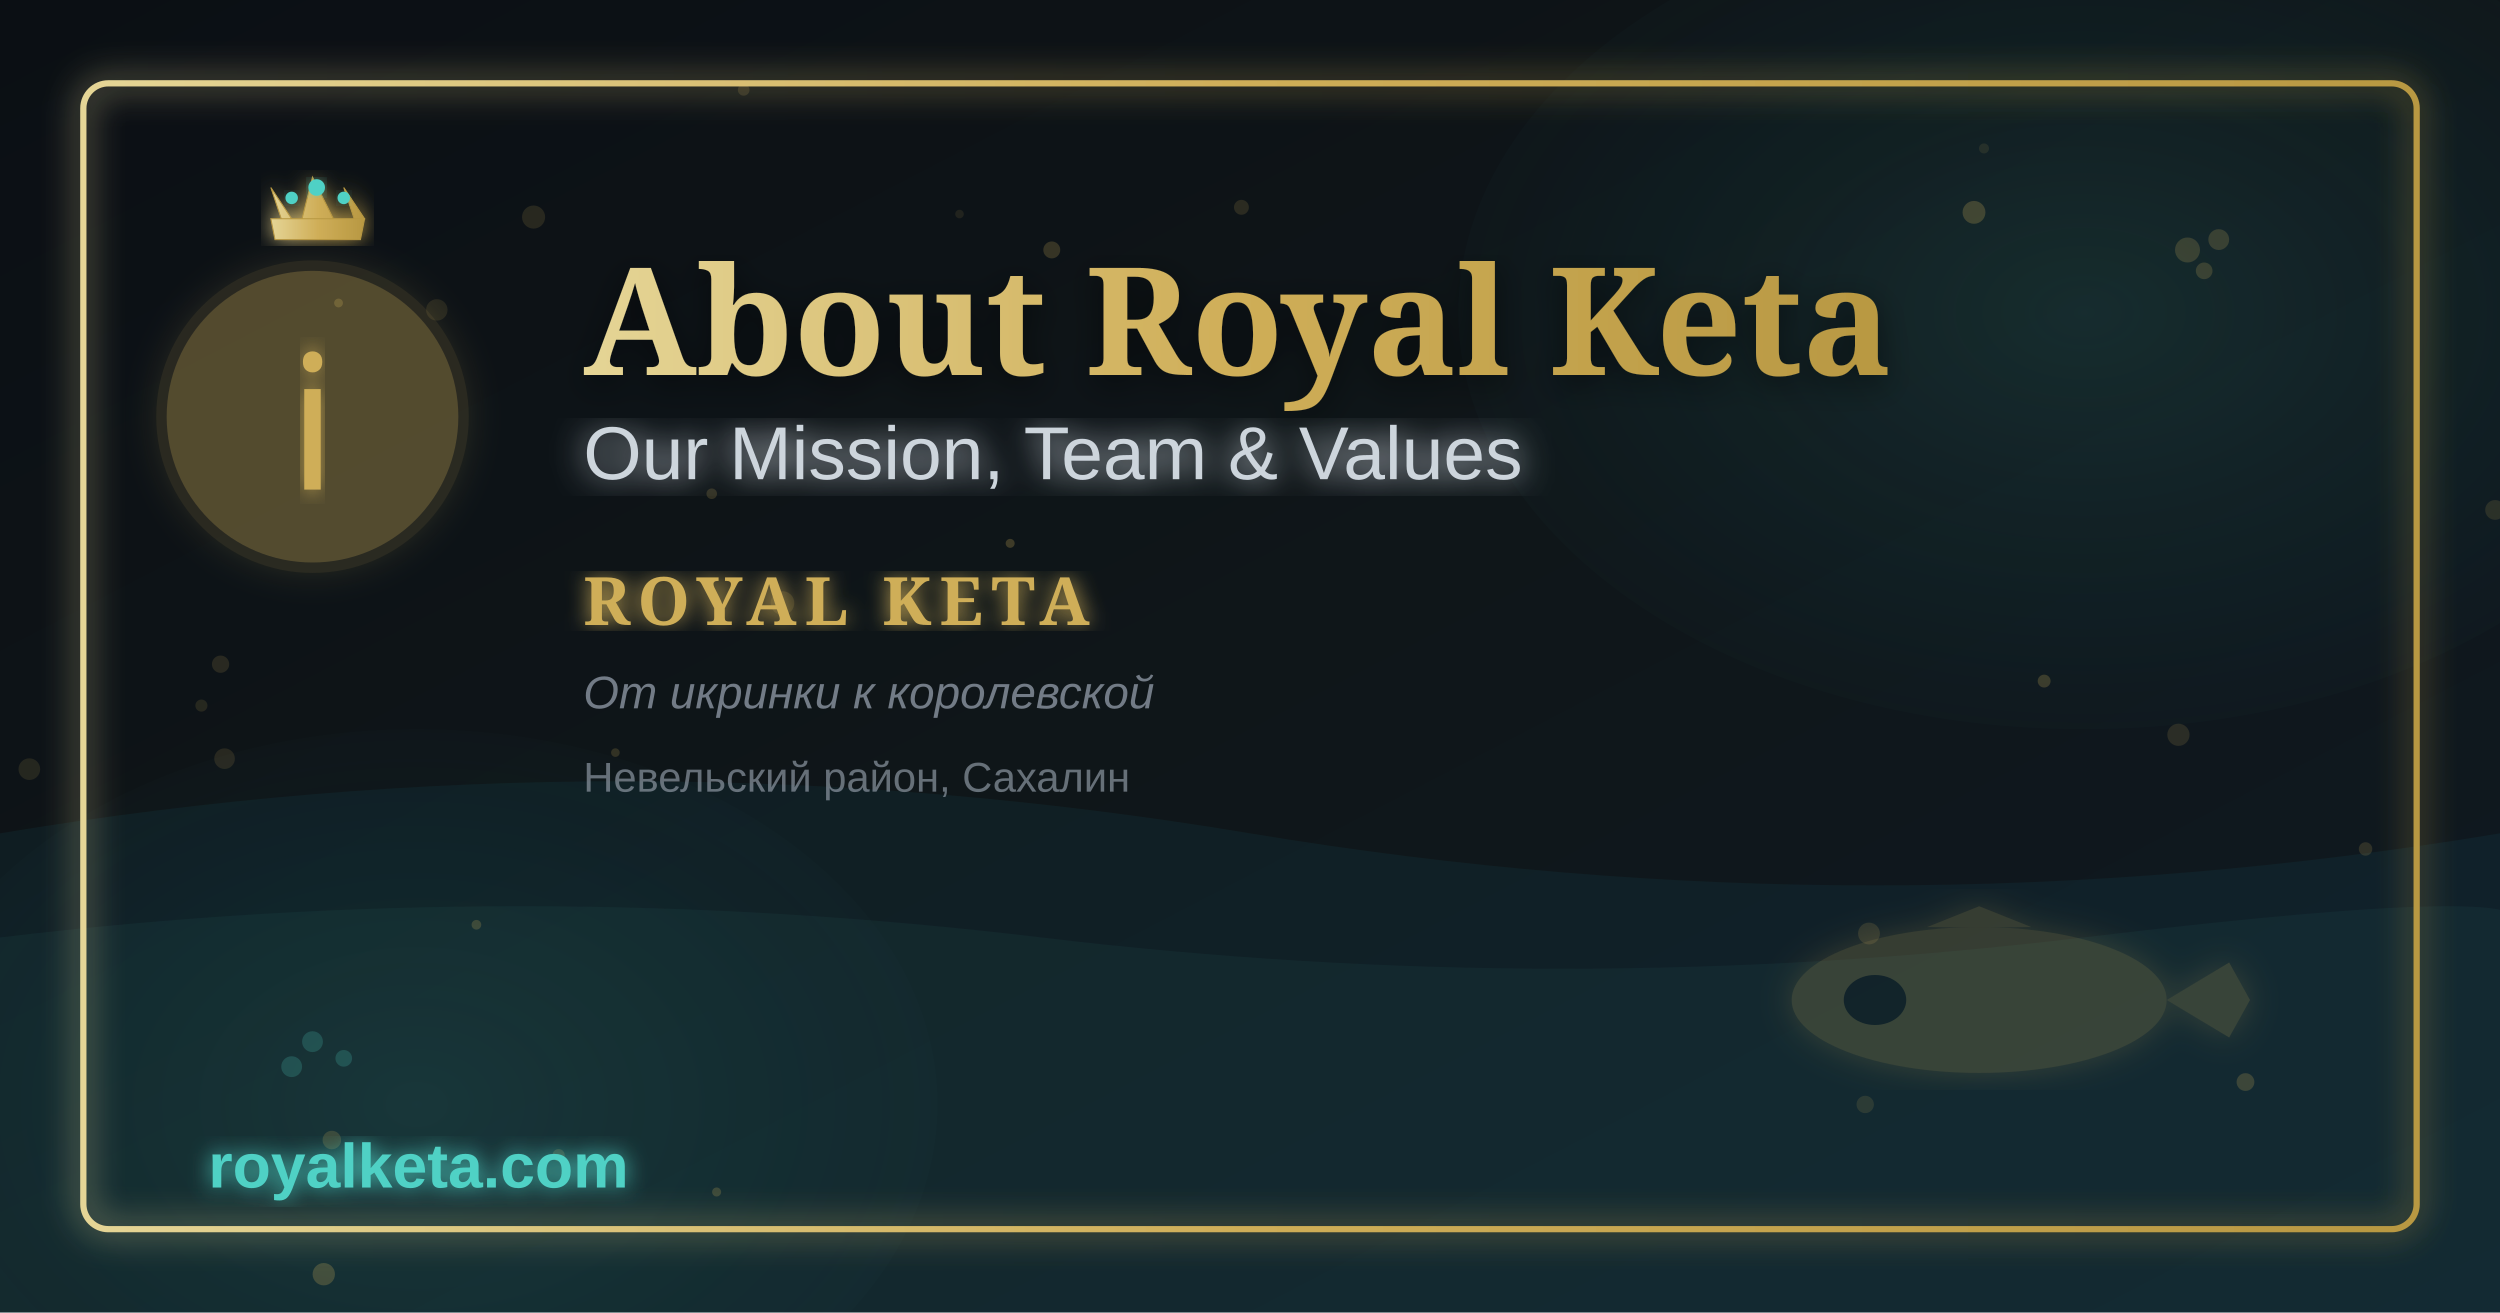
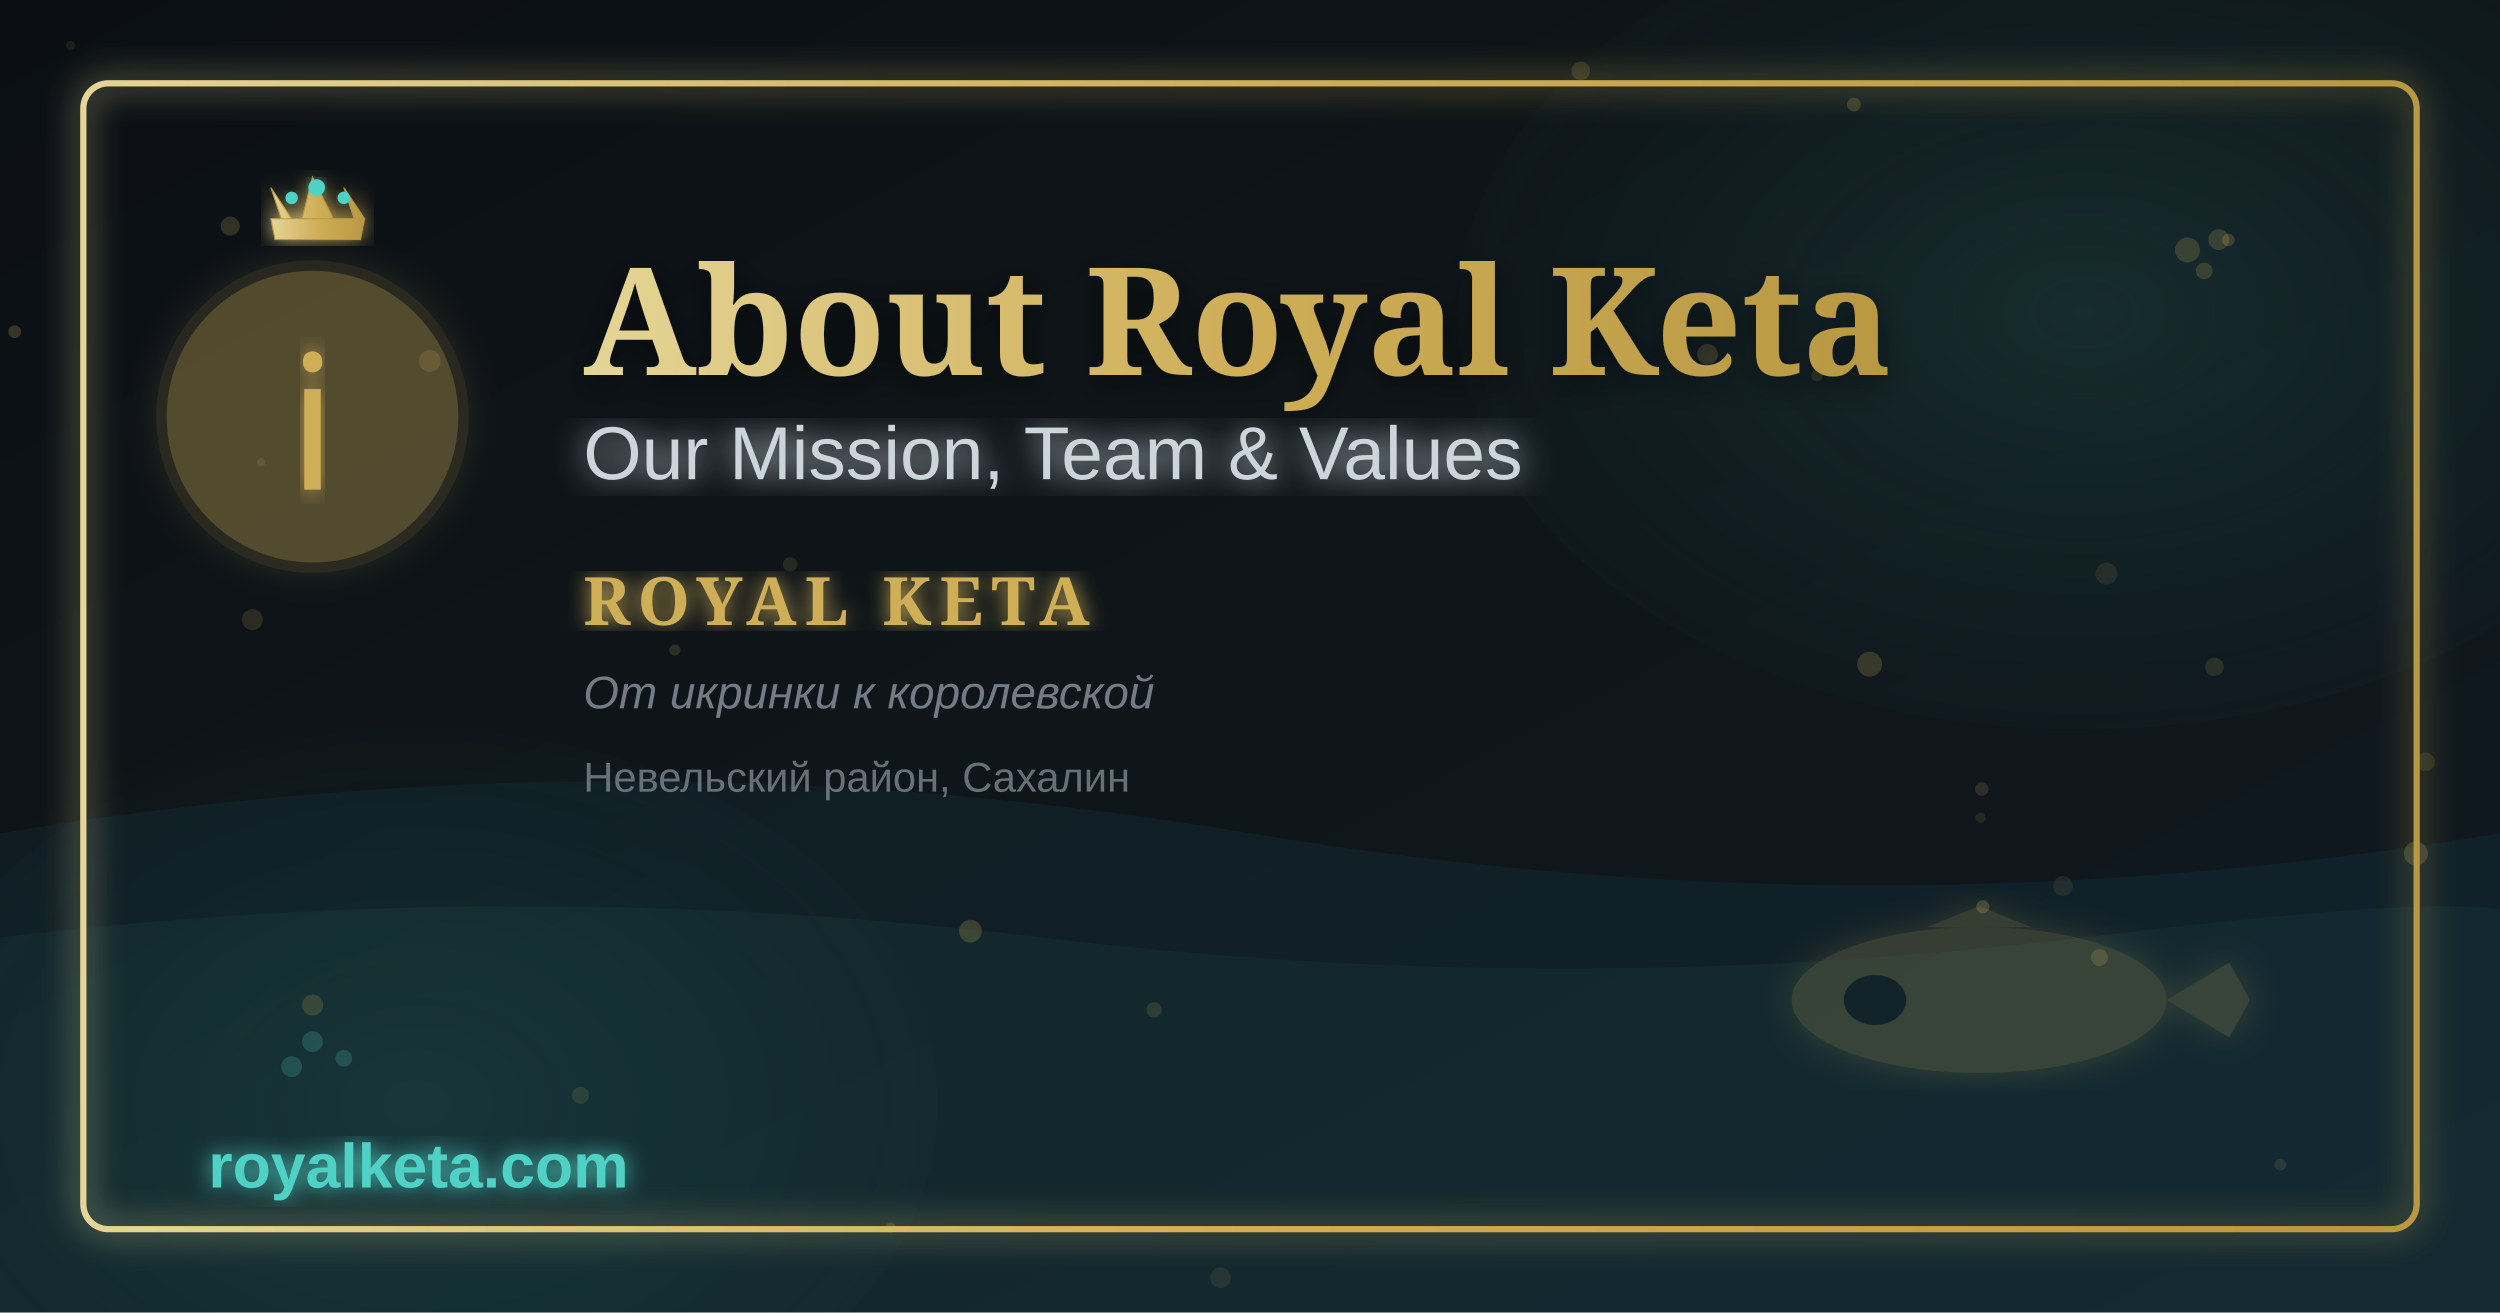
<svg xmlns="http://www.w3.org/2000/svg" width="1200" height="630">
  <defs>
    <linearGradient id="bgGradient" x1="0%" y1="0%" x2="100%" y2="100%">
      <stop offset="0%" style="stop-color:#0B0F14;stop-opacity:1" />
      <stop offset="50%" style="stop-color:#0F1619;stop-opacity:1" />
      <stop offset="100%" style="stop-color:#0F1922;stop-opacity:1" />
    </linearGradient>
    <linearGradient id="goldGradient" x1="0%" y1="0%" x2="100%" y2="0%">
      <stop offset="0%" style="stop-color:#E5D596;stop-opacity:1" />
      <stop offset="50%" style="stop-color:#CFAE58;stop-opacity:1" />
      <stop offset="100%" style="stop-color:#B89842;stop-opacity:1" />
    </linearGradient>
    <radialGradient id="oceanGradient" cx="50%" cy="50%" r="50%">
      <stop offset="0%" style="stop-color:#4FD1C5;stop-opacity:0.3" />
      <stop offset="100%" style="stop-color:#1E90A0;stop-opacity:0.05" />
    </radialGradient>
    <filter id="glow">
      <feGaussianBlur stdDeviation="5" result="coloredBlur" />
      <feMerge>
        <feMergeNode in="coloredBlur" />
        <feMergeNode in="SourceGraphic" />
      </feMerge>
    </filter>
    <filter id="softGlow">
      <feGaussianBlur stdDeviation="8" result="coloredBlur" />
      <feMerge>
        <feMergeNode in="coloredBlur" />
        <feMergeNode in="SourceGraphic" />
      </feMerge>
    </filter>
    <filter id="shadow">
      <feDropShadow dx="0" dy="4" stdDeviation="8" flood-color="#000000" flood-opacity="0.5" />
    </filter>
  </defs>
  <rect width="1200" height="630" fill="url(#bgGradient)" />
  <ellipse cx="1000" cy="150" rx="300" ry="200" fill="url(#oceanGradient)" opacity="0.4" />
  <ellipse cx="200" cy="530" rx="250" ry="180" fill="url(#oceanGradient)" opacity="0.3" />
  <path d="M 0 400 Q 300 350 600 400 T 1200 400 L 1200 630 L 0 630 Z" fill="#1E90A0" opacity="0.08" />
  <path d="M 0 450 Q 250 420 500 450 T 1000 450 T 1200 450 L 1200 630 L 0 630 Z" fill="#4FD1C5" opacity="0.05" />
-   <circle cx="155.415" cy="611.615" r="5.364" fill="#CFAE58" opacity="0.248" />
-   <circle cx="1197.642" cy="244.77" r="4.748" fill="#CFAE58" opacity="0.143" />
-   <circle cx="356.975" cy="43.144" r="2.791" fill="#CFAE58" opacity="0.158" />
-   <circle cx="460.562" cy="102.739" r="2.056" fill="#CFAE58" opacity="0.103" />
-   <circle cx="897.112" cy="448.086" r="5.244" fill="#CFAE58" opacity="0.151" />
-   <circle cx="456.781" cy="170.189" r="3.149" fill="#CFAE58" opacity="0.135" />
-   <circle cx="343.979" cy="572.153" r="2.165" fill="#CFAE58" opacity="0.22" />
-   <circle cx="484.876" cy="260.809" r="2.159" fill="#CFAE58" opacity="0.249" />
-   <circle cx="256.116" cy="104.186" r="5.54" fill="#CFAE58" opacity="0.143" />
-   <circle cx="1077.829" cy="519.385" r="4.268" fill="#CFAE58" opacity="0.215" />
-   <circle cx="947.52" cy="101.934" r="5.48" fill="#CFAE58" opacity="0.243" />
-   <circle cx="96.677" cy="338.678" r="2.905" fill="#CFAE58" opacity="0.129" />
-   <circle cx="268.129" cy="554.486" r="2.947" fill="#CFAE58" opacity="0.193" />
-   <circle cx="14.084" cy="369.195" r="5.198" fill="#CFAE58" opacity="0.128" />
-   <circle cx="504.854" cy="119.964" r="4.065" fill="#CFAE58" opacity="0.211" />
-   <circle cx="1045.648" cy="352.703" r="5.338" fill="#CFAE58" opacity="0.145" />
-   <circle cx="341.631" cy="237.003" r="2.536" fill="#CFAE58" opacity="0.19" />
-   <circle cx="895.302" cy="530.141" r="4.163" fill="#CFAE58" opacity="0.14" />
-   <circle cx="595.882" cy="99.505" r="3.581" fill="#CFAE58" opacity="0.149" />
-   <circle cx="159.289" cy="547.213" r="4.443" fill="#CFAE58" opacity="0.198" />
-   <circle cx="105.871" cy="318.817" r="4.147" fill="#CFAE58" opacity="0.148" />
-   <circle cx="981.192" cy="326.921" r="3.095" fill="#CFAE58" opacity="0.229" />
-   <circle cx="952.312" cy="71.255" r="2.402" fill="#CFAE58" opacity="0.109" />
-   <circle cx="107.788" cy="364.165" r="4.95" fill="#CFAE58" opacity="0.133" />
-   <circle cx="295.39" cy="361.255" r="2.065" fill="#CFAE58" opacity="0.188" />
-   <circle cx="162.498" cy="145.44" r="2.109" fill="#CFAE58" opacity="0.248" />
-   <circle cx="209.673" cy="148.749" r="5.148" fill="#CFAE58" opacity="0.122" />
-   <circle cx="1135.462" cy="407.5" r="3.232" fill="#CFAE58" opacity="0.171" />
-   <circle cx="228.682" cy="443.888" r="2.322" fill="#CFAE58" opacity="0.215" />
-   <circle cx="375.587" cy="289.46" r="5.689" fill="#CFAE58" opacity="0.153" />
+   <circle cx="897.408" cy="318.803" r="5.987" fill="#CFAE58" opacity="0.208" />
+   <circle cx="1011.103" cy="275.389" r="5.257" fill="#CFAE58" opacity="0.11" />
+   <circle cx="951.228" cy="378.725" r="3.275" fill="#CFAE58" opacity="0.154" />
+   <circle cx="427.411" cy="589.226" r="2.434" fill="#CFAE58" opacity="0.2" />
+   <circle cx="465.797" cy="446.945" r="5.458" fill="#CFAE58" opacity="0.228" />
+   <circle cx="1069.629" cy="115.172" r="3.01" fill="#CFAE58" opacity="0.214" />
+   <circle cx="206.28" cy="173.27" r="5.242" fill="#CFAE58" opacity="0.17" />
+   <circle cx="1062.916" cy="320.118" r="4.441" fill="#CFAE58" opacity="0.141" />
+   <circle cx="553.969" cy="484.736" r="3.709" fill="#CFAE58" opacity="0.152" />
+   <circle cx="585.856" cy="613.367" r="4.922" fill="#CFAE58" opacity="0.108" />
+   <circle cx="1159.579" cy="409.675" r="5.769" fill="#CFAE58" opacity="0.218" />
+   <circle cx="125.375" cy="221.793" r="2.052" fill="#CFAE58" opacity="0.13" />
+   <circle cx="33.892" cy="21.818" r="2.182" fill="#CFAE58" opacity="0.101" />
+   <circle cx="1007.719" cy="459.586" r="4.09" fill="#CFAE58" opacity="0.197" />
+   <circle cx="990.217" cy="425.259" r="4.727" fill="#CFAE58" opacity="0.109" />
+   <circle cx="758.794" cy="34.019" r="4.47" fill="#CFAE58" opacity="0.174" />
+   <circle cx="7.067" cy="159.237" r="3.049" fill="#CFAE58" opacity="0.233" />
+   <circle cx="278.65" cy="525.79" r="4.075" fill="#CFAE58" opacity="0.128" />
+   <circle cx="323.93" cy="312.028" r="2.668" fill="#CFAE58" opacity="0.165" />
+   <circle cx="110.511" cy="108.48" r="4.577" fill="#CFAE58" opacity="0.203" />
+   <circle cx="121.127" cy="297.433" r="5.049" fill="#CFAE58" opacity="0.16" />
+   <circle cx="872.187" cy="180.338" r="2.724" fill="#CFAE58" opacity="0.159" />
+   <circle cx="1094.593" cy="559.007" r="2.834" fill="#CFAE58" opacity="0.126" />
+   <circle cx="950.656" cy="392.479" r="2.427" fill="#CFAE58" opacity="0.115" />
+   <circle cx="379.255" cy="270.863" r="3.49" fill="#CFAE58" opacity="0.131" />
+   <circle cx="819.606" cy="170.06" r="4.974" fill="#CFAE58" opacity="0.223" />
+   <circle cx="150.072" cy="482.423" r="5.057" fill="#CFAE58" opacity="0.184" />
+   <circle cx="889.883" cy="50.197" r="3.314" fill="#CFAE58" opacity="0.219" />
+   <circle cx="951.777" cy="435.263" r="3.166" fill="#CFAE58" opacity="0.236" />
+   <circle cx="1164.267" cy="365.676" r="4.479" fill="#CFAE58" opacity="0.138" />
  <rect x="40" y="40" width="1120" height="550" fill="none" stroke="url(#goldGradient)" stroke-width="3" rx="12" filter="url(#softGlow)" />
  <circle cx="150" cy="200" r="75" fill="#CFAE58" opacity="0.15" filter="url(#softGlow)" />
  <circle cx="150" cy="200" r="70" fill="#CFAE58" opacity="0.25" />
  <text x="150" y="235" font-size="90" text-anchor="middle" fill="#CFAE58" filter="url(#glow)">ℹ️</text>
  <g transform="translate(100, 70)">
    <path d="M 30 20 L 40 35 L 35 35 Z M 50 15 L 60 35 L 45 35 Z M 65 20 L 75 35 L 70 35 Z M 30 35 L 75 35 L 73 45 L 32 45 Z" fill="url(#goldGradient)" filter="url(#glow)" stroke="#B89842" stroke-width="0.5" />
    <circle cx="40" cy="25" r="3" fill="#4FD1C5" filter="url(#glow)" />
    <circle cx="52" cy="20" r="4" fill="#4FD1C5" filter="url(#glow)" />
    <circle cx="65" cy="25" r="3" fill="#4FD1C5" filter="url(#glow)" />
  </g>
  <text x="280" y="180" font-family="Georgia, serif" font-size="72" font-weight="bold" fill="url(#goldGradient)" filter="url(#shadow)">About Royal Keta</text>
  <text x="280" y="230" font-family="Arial, sans-serif" font-size="36" fill="#D6DEE6" opacity="0.95" filter="url(#softGlow)">Our Mission, Team &amp; Values</text>
  <text x="280" y="300" font-family="Georgia, serif" font-size="32" font-weight="bold" fill="#CFAE58" letter-spacing="4" filter="url(#glow)">ROYAL KETA</text>
  <text x="280" y="340" font-family="Arial, sans-serif" font-size="22" font-style="italic" fill="#8B95A1" opacity="0.8">От икринки к королевской</text>
  <text x="280" y="380" font-family="Arial, sans-serif" font-size="20" fill="#8B95A1" opacity="0.7">Невельский район, Сахалин</text>
  <text x="100" y="570" font-family="Arial, sans-serif" font-size="30" font-weight="bold" fill="#4FD1C5" filter="url(#glow)">royalketa.com</text>
  <g transform="translate(950, 480)" opacity="0.2" filter="url(#softGlow)">
    <ellipse cx="0" cy="0" rx="90" ry="35" fill="#CFAE58" />
    <path d="M 90 0 L 120 -18 L 130 0 L 120 18 Z" fill="#CFAE58" />
    <path d="M -25 -35 L 0 -45 L 25 -35 Z" fill="#CFAE58" />
    <ellipse cx="-50" cy="0" rx="15" ry="12" fill="#0B0F14" />
  </g>
  <g opacity="0.2">
    <circle cx="1050" cy="120" r="6" fill="#CFAE58" />
    <circle cx="1065" cy="115" r="5" fill="#CFAE58" />
    <circle cx="1058" cy="130" r="4" fill="#CFAE58" />
    <circle cx="150" cy="500" r="5" fill="#4FD1C5" />
    <circle cx="165" cy="508" r="4" fill="#4FD1C5" />
    <circle cx="140" cy="512" r="5" fill="#4FD1C5" />
  </g>
</svg>
